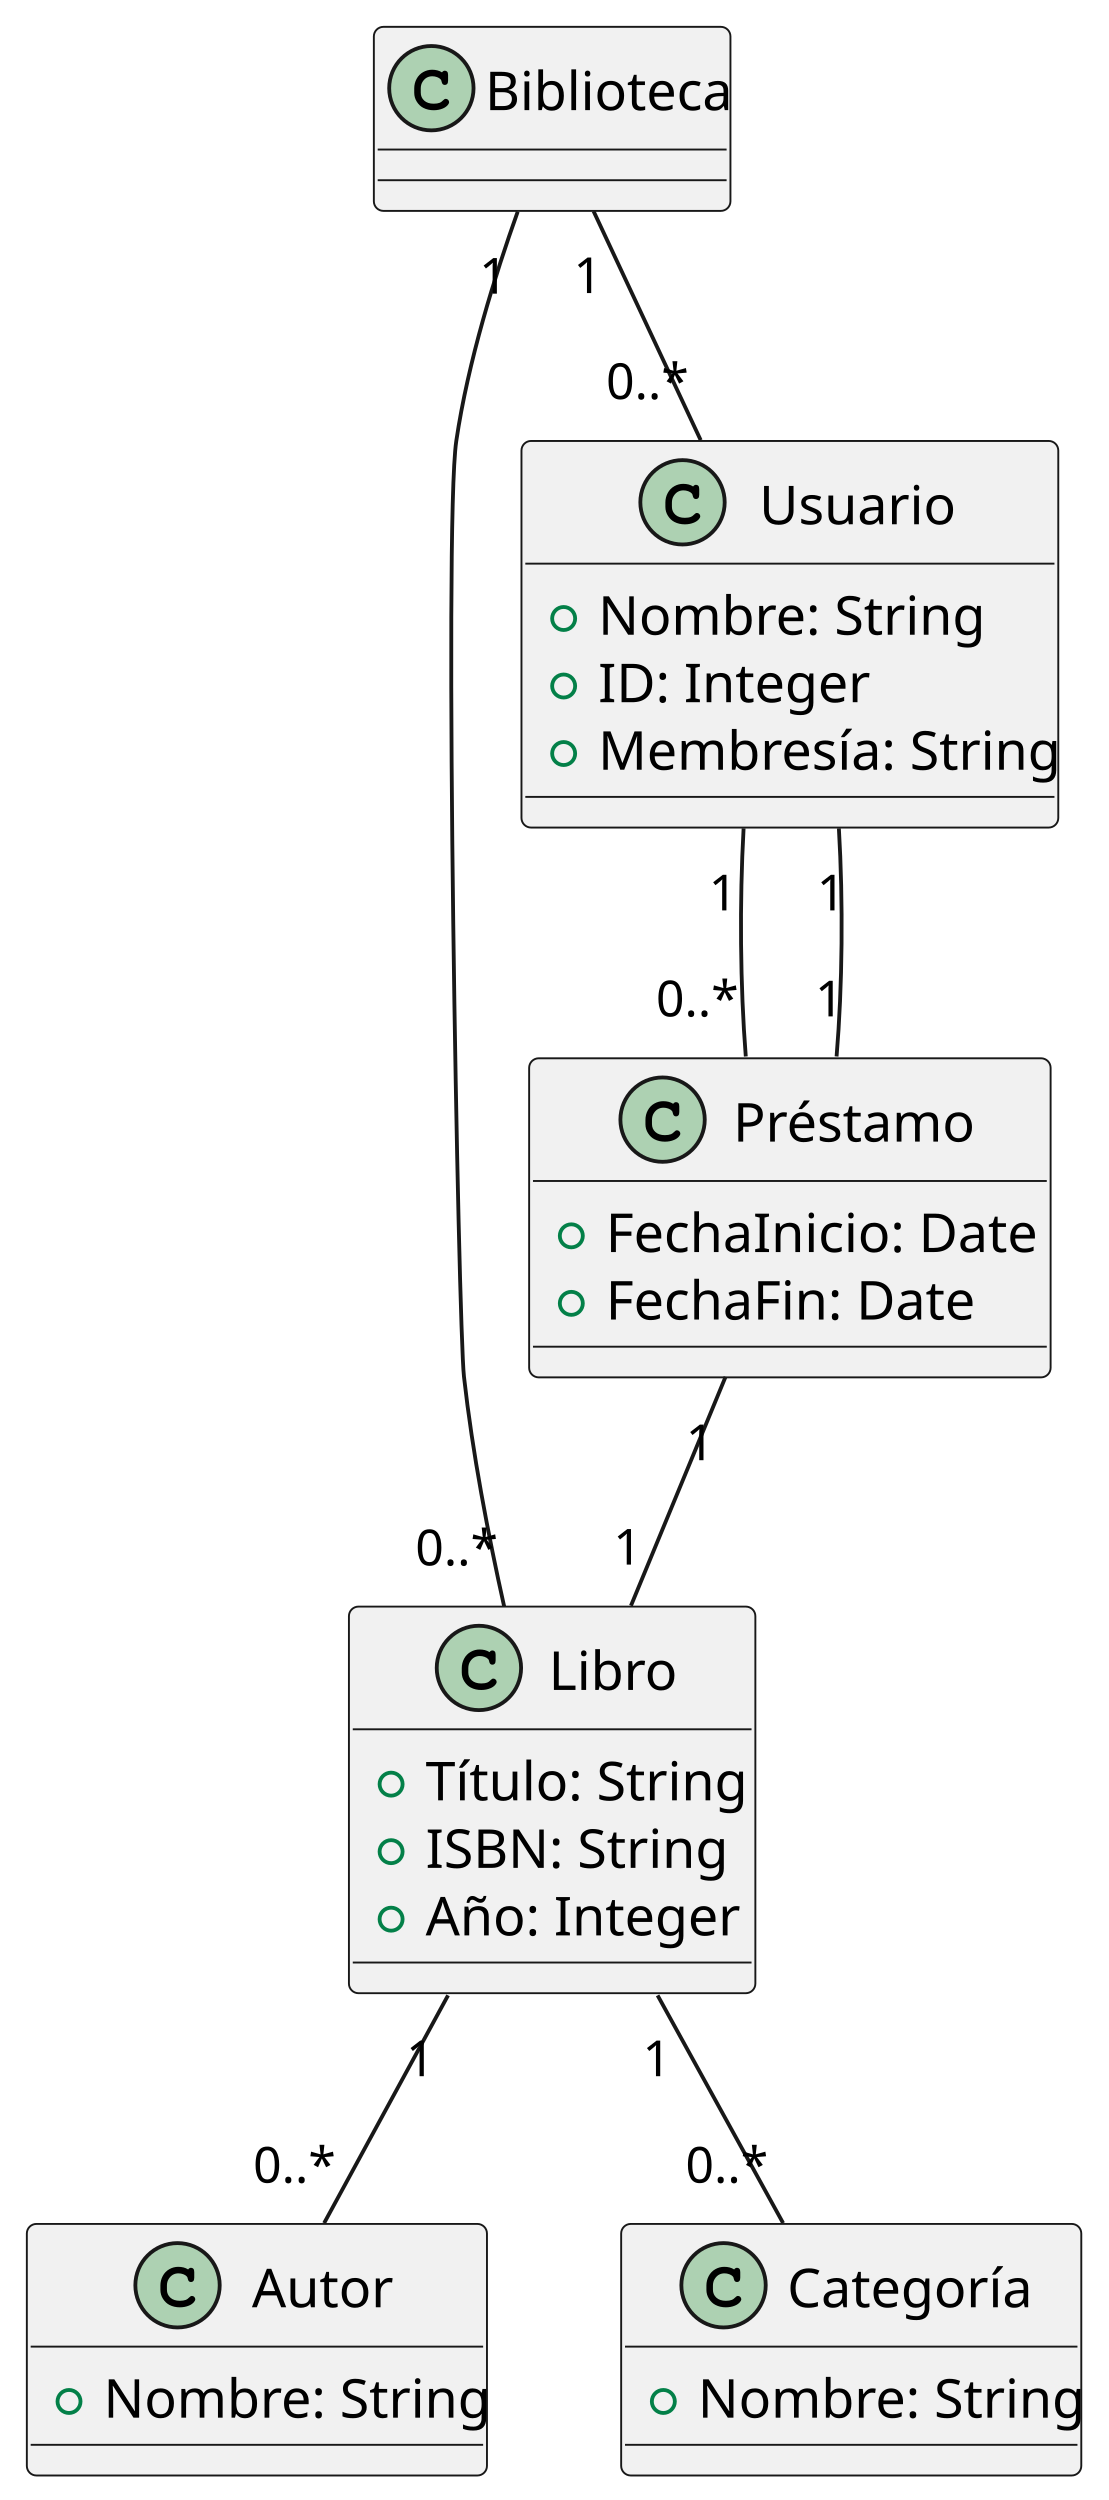
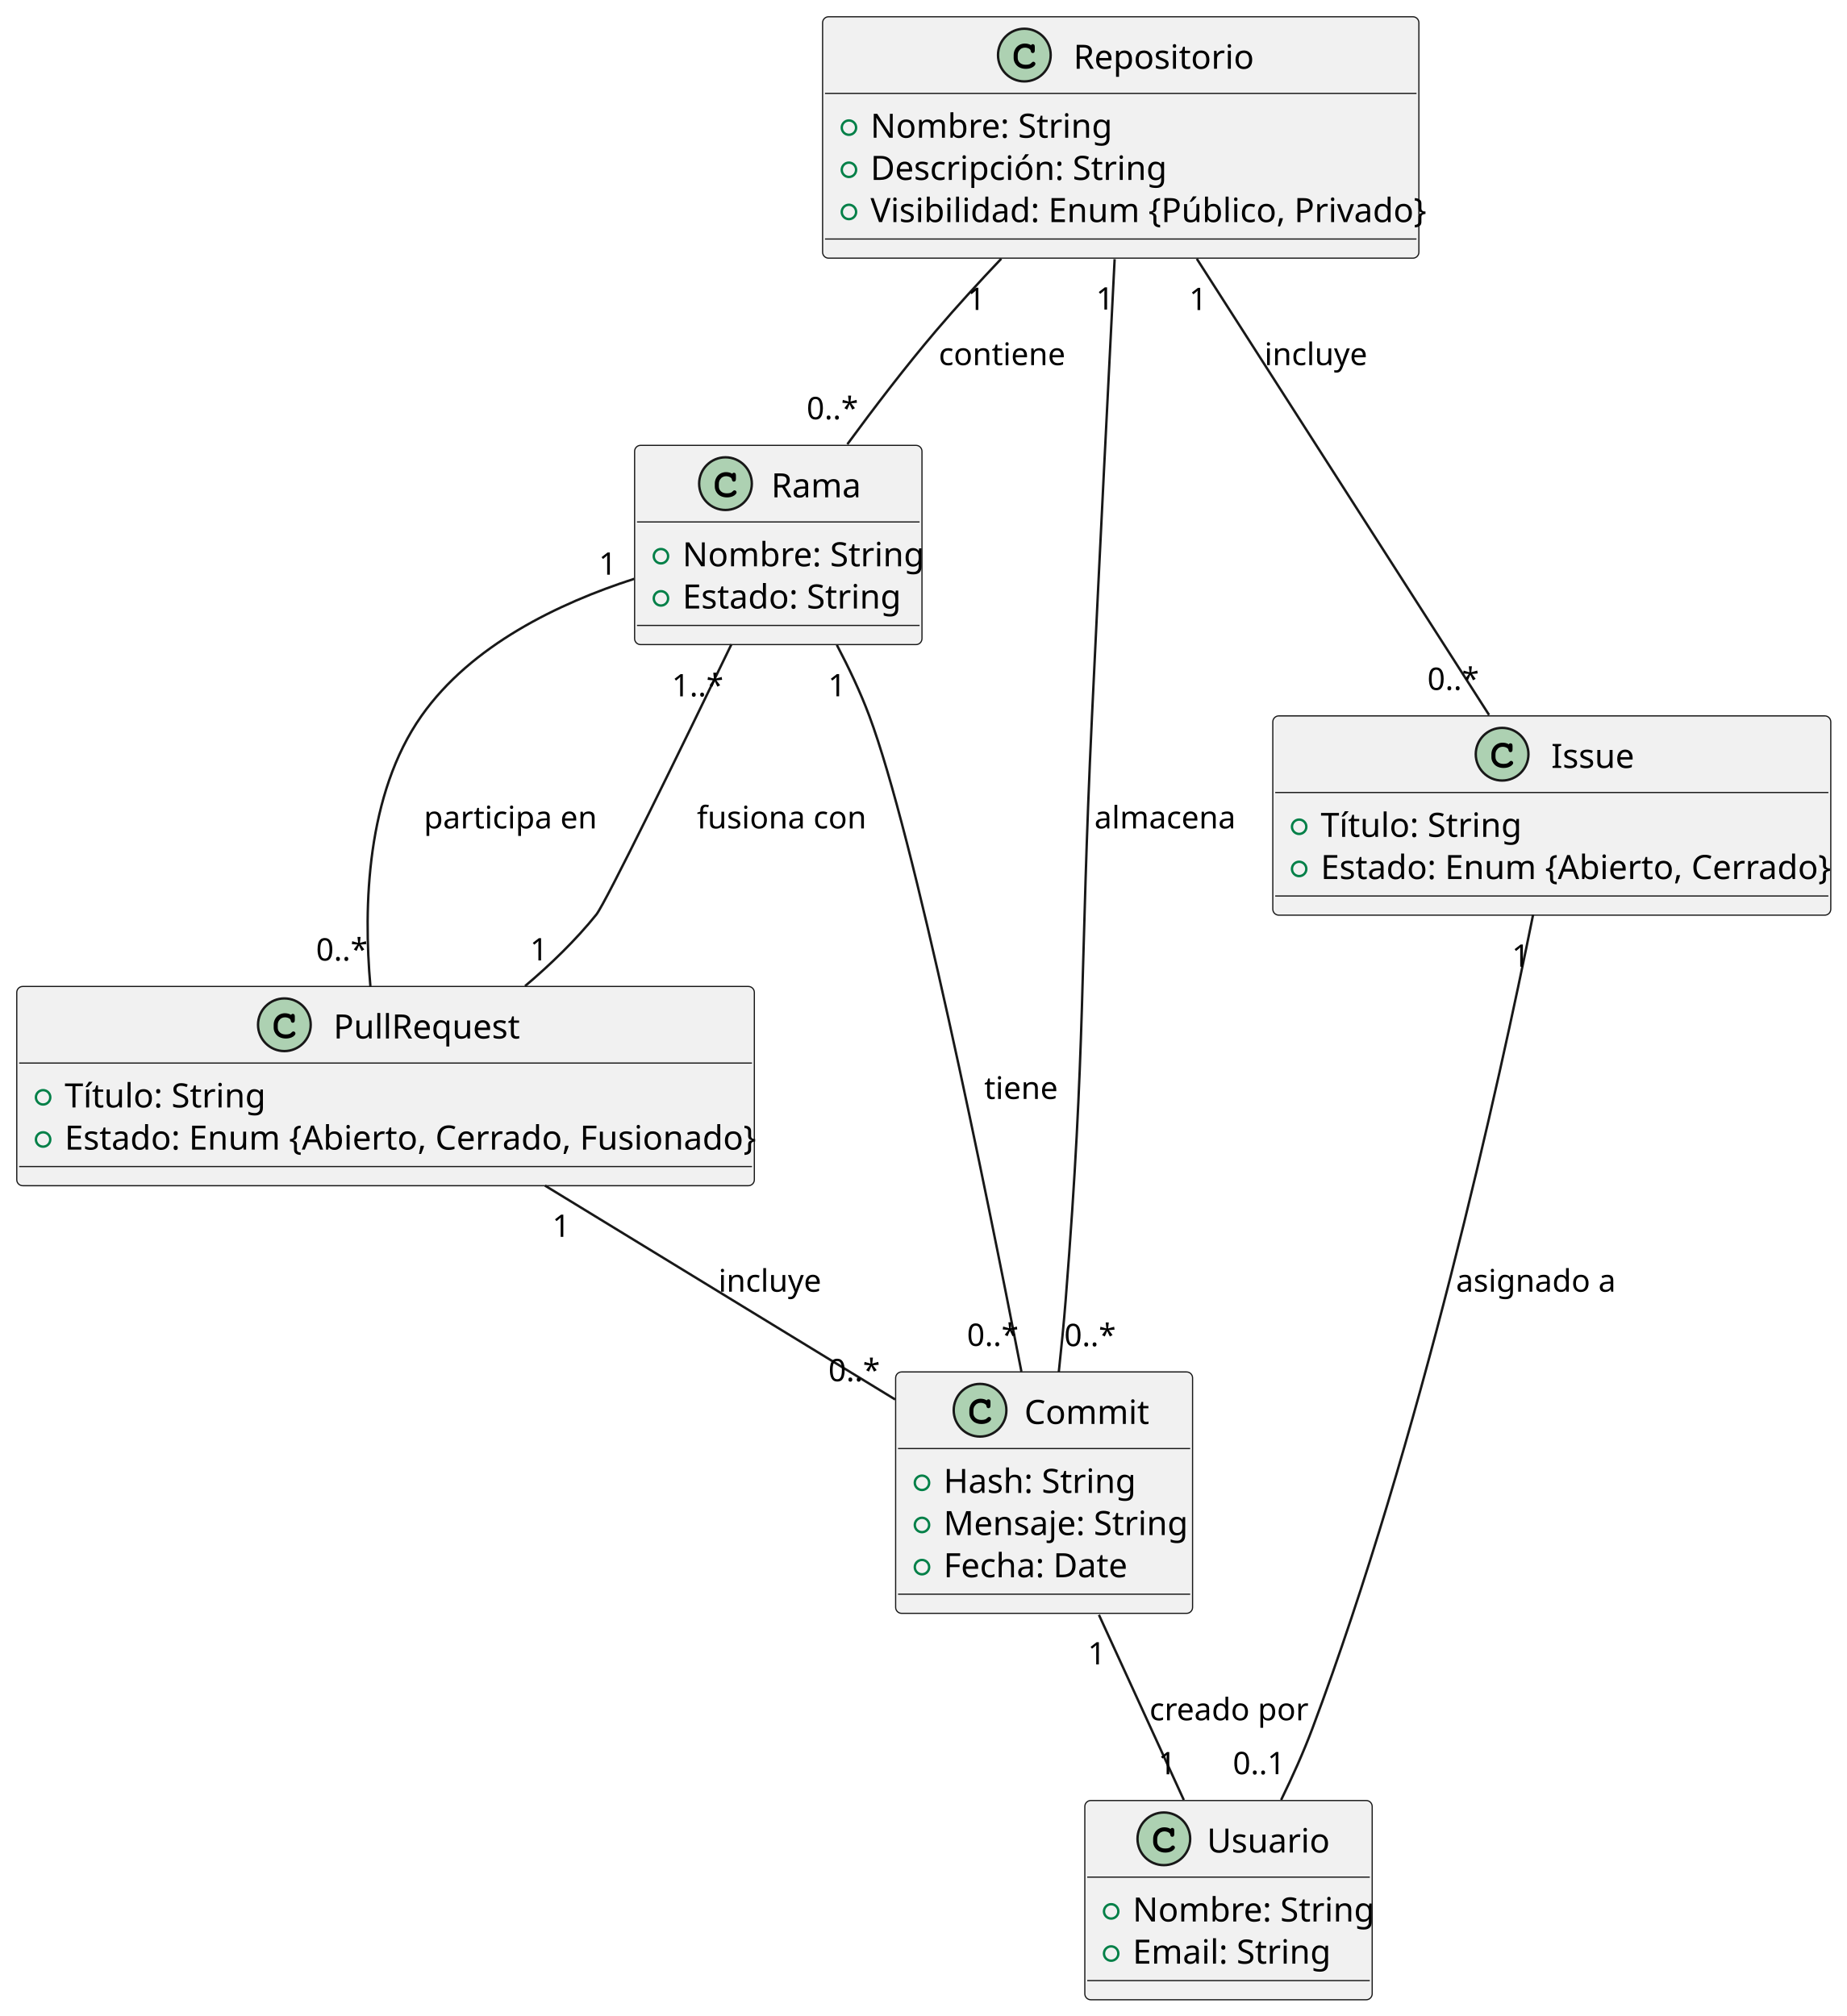
- <svg xmlns="http://www.w3.org/2000/svg" contentStyleType="text/css" height="652px" preserveAspectRatio="none" style="width:289px;height:652px;background:#FFFFFF;" version="1.1" viewBox="0 0 289 652" width="289px" zoomAndPan="magnify">
+ <svg xmlns="http://www.w3.org/2000/svg" contentStyleType="text/css" height="842px" preserveAspectRatio="none" style="width:771px;height:842px;background:#FFFFFF;" version="1.1" viewBox="0 0 771 842" width="771px" zoomAndPan="magnify">
  <defs />
  <g>
-     <g id="elem_Biblioteca">
-       <rect codeLine="1" fill="#F1F1F1" height="48" id="Biblioteca" rx="2.5" ry="2.5" style="stroke:#181818;stroke-width:0.5;" width="93" x="97.5" y="7" />
-       <ellipse cx="112.5" cy="23" fill="#ADD1B2" rx="11" ry="11" style="stroke:#181818;stroke-width:1.0;" />
-       <path d="M115.266,18.875 Q115.422,18.656 115.609,18.547 Q115.797,18.438 116.016,18.438 Q116.391,18.438 116.625,18.695 Q116.859,18.953 116.859,19.562 L116.859,21.016 Q116.859,21.625 116.625,21.891 Q116.391,22.156 116.016,22.156 Q115.672,22.156 115.469,21.953 Q115.266,21.766 115.156,21.25 Q115.109,20.891 114.922,20.703 Q114.594,20.328 113.984,20.109 Q113.375,19.891 112.75,19.891 Q111.984,19.891 111.352,20.219 Q110.719,20.547 110.227,21.297 Q109.734,22.047 109.734,23.078 L109.734,24.172 Q109.734,25.406 110.625,26.227 Q111.516,27.047 113.109,27.047 Q114.047,27.047 114.703,26.797 Q115.094,26.641 115.516,26.203 Q115.781,25.938 115.93,25.859 Q116.078,25.781 116.281,25.781 Q116.609,25.781 116.867,26.039 Q117.125,26.297 117.125,26.641 Q117.125,26.984 116.781,27.391 Q116.281,27.969 115.484,28.297 Q114.406,28.75 113.109,28.75 Q111.594,28.75 110.391,28.125 Q109.406,27.625 108.719,26.555 Q108.031,25.484 108.031,24.203 L108.031,23.047 Q108.031,21.719 108.648,20.57 Q109.266,19.422 110.359,18.805 Q111.453,18.188 112.688,18.188 Q113.422,18.188 114.07,18.352 Q114.719,18.516 115.266,18.875 Z " fill="#000000" />
-       <text fill="#000000" font-family="sans-serif" font-size="14" lengthAdjust="spacing" textLength="61" x="126.5" y="28.729">Biblioteca</text>
-       <line style="stroke:#181818;stroke-width:0.5;" x1="98.5" x2="189.5" y1="39" y2="39" />
-       <line style="stroke:#181818;stroke-width:0.5;" x1="98.5" x2="189.5" y1="47" y2="47" />
+     <g id="elem_Repositorio">
+       <rect codeLine="1" fill="#F1F1F1" height="100.828" id="Repositorio" rx="2.5" ry="2.5" style="stroke:#181818;stroke-width:0.5;" width="249" x="343.5" y="7" />
+       <ellipse cx="427.75" cy="23" fill="#ADD1B2" rx="11" ry="11" style="stroke:#181818;stroke-width:1.0;" />
+       <path d="M430.516,18.875 Q430.672,18.656 430.859,18.547 Q431.047,18.438 431.266,18.438 Q431.641,18.438 431.875,18.695 Q432.109,18.953 432.109,19.562 L432.109,21.016 Q432.109,21.625 431.875,21.891 Q431.641,22.156 431.266,22.156 Q430.922,22.156 430.719,21.953 Q430.516,21.766 430.406,21.25 Q430.359,20.891 430.172,20.703 Q429.844,20.328 429.234,20.109 Q428.625,19.891 428,19.891 Q427.234,19.891 426.602,20.219 Q425.969,20.547 425.477,21.297 Q424.984,22.047 424.984,23.078 L424.984,24.172 Q424.984,25.406 425.875,26.227 Q426.766,27.047 428.359,27.047 Q429.297,27.047 429.953,26.797 Q430.344,26.641 430.766,26.203 Q431.031,25.938 431.18,25.859 Q431.328,25.781 431.531,25.781 Q431.859,25.781 432.117,26.039 Q432.375,26.297 432.375,26.641 Q432.375,26.984 432.031,27.391 Q431.531,27.969 430.734,28.297 Q429.656,28.75 428.359,28.75 Q426.844,28.75 425.641,28.125 Q424.656,27.625 423.969,26.555 Q423.281,25.484 423.281,24.203 L423.281,23.047 Q423.281,21.719 423.898,20.57 Q424.516,19.422 425.609,18.805 Q426.703,18.188 427.938,18.188 Q428.672,18.188 429.32,18.352 Q429.969,18.516 430.516,18.875 Z " fill="#000000" />
+       <text fill="#000000" font-family="sans-serif" font-size="14" lengthAdjust="spacing" textLength="72" x="448.25" y="28.729">Repositorio</text>
+       <line style="stroke:#181818;stroke-width:0.5;" x1="344.5" x2="591.5" y1="39" y2="39" />
+       <ellipse cx="354.5" cy="53.305" fill="none" rx="3" ry="3" style="stroke:#038048;stroke-width:1.0;" />
+       <text fill="#000000" font-family="sans-serif" font-size="14" lengthAdjust="spacing" textLength="94" x="363.5" y="57.533">Nombre: String</text>
+       <ellipse cx="354.5" cy="70.914" fill="none" rx="3" ry="3" style="stroke:#038048;stroke-width:1.0;" />
+       <text fill="#000000" font-family="sans-serif" font-size="14" lengthAdjust="spacing" textLength="119" x="363.5" y="75.143">Descripción: String</text>
+       <ellipse cx="354.5" cy="88.523" fill="none" rx="3" ry="3" style="stroke:#038048;stroke-width:1.0;" />
+       <text fill="#000000" font-family="sans-serif" font-size="14" lengthAdjust="spacing" textLength="223" x="363.5" y="92.752">Visibilidad: Enum {Público, Privado}</text>
+       <line style="stroke:#181818;stroke-width:0.5;" x1="344.5" x2="591.5" y1="99.828" y2="99.828" />
    </g>
-     <g id="elem_Libro">
-       <rect codeLine="4" fill="#F1F1F1" height="100.828" id="Libro" rx="2.5" ry="2.5" style="stroke:#181818;stroke-width:0.5;" width="106" x="91" y="419" />
-       <ellipse cx="124.9" cy="435" fill="#ADD1B2" rx="11" ry="11" style="stroke:#181818;stroke-width:1.0;" />
-       <path d="M127.666,430.875 Q127.822,430.656 128.009,430.547 Q128.197,430.438 128.416,430.438 Q128.791,430.438 129.025,430.695 Q129.259,430.953 129.259,431.562 L129.259,433.016 Q129.259,433.625 129.025,433.891 Q128.791,434.156 128.416,434.156 Q128.072,434.156 127.869,433.953 Q127.666,433.766 127.556,433.25 Q127.509,432.891 127.322,432.703 Q126.994,432.328 126.384,432.109 Q125.775,431.891 125.15,431.891 Q124.384,431.891 123.752,432.219 Q123.119,432.547 122.627,433.297 Q122.134,434.047 122.134,435.078 L122.134,436.172 Q122.134,437.406 123.025,438.227 Q123.916,439.047 125.509,439.047 Q126.447,439.047 127.103,438.797 Q127.494,438.641 127.916,438.203 Q128.181,437.938 128.33,437.859 Q128.478,437.781 128.681,437.781 Q129.009,437.781 129.267,438.039 Q129.525,438.297 129.525,438.641 Q129.525,438.984 129.181,439.391 Q128.681,439.969 127.884,440.297 Q126.806,440.75 125.509,440.75 Q123.994,440.75 122.791,440.125 Q121.806,439.625 121.119,438.555 Q120.431,437.484 120.431,436.203 L120.431,435.047 Q120.431,433.719 121.048,432.57 Q121.666,431.422 122.759,430.805 Q123.853,430.188 125.088,430.188 Q125.822,430.188 126.47,430.352 Q127.119,430.516 127.666,430.875 Z " fill="#000000" />
-       <text fill="#000000" font-family="sans-serif" font-size="14" lengthAdjust="spacing" textLength="32" x="143.1" y="440.728">Libro</text>
-       <line style="stroke:#181818;stroke-width:0.5;" x1="92" x2="196" y1="451" y2="451" />
-       <ellipse cx="102" cy="465.305" fill="none" rx="3" ry="3" style="stroke:#038048;stroke-width:1.0;" />
-       <text fill="#000000" font-family="sans-serif" font-size="14" lengthAdjust="spacing" textLength="80" x="111" y="469.533">Título: String</text>
-       <ellipse cx="102" cy="482.914" fill="none" rx="3" ry="3" style="stroke:#038048;stroke-width:1.0;" />
-       <text fill="#000000" font-family="sans-serif" font-size="14" lengthAdjust="spacing" textLength="75" x="111" y="487.143">ISBN: String</text>
-       <ellipse cx="102" cy="500.523" fill="none" rx="3" ry="3" style="stroke:#038048;stroke-width:1.0;" />
-       <text fill="#000000" font-family="sans-serif" font-size="14" lengthAdjust="spacing" textLength="77" x="111" y="504.752">Año: Integer</text>
-       <line style="stroke:#181818;stroke-width:0.5;" x1="92" x2="196" y1="511.828" y2="511.828" />
+     <g id="elem_Rama">
+       <rect codeLine="7" fill="#F1F1F1" height="83.219" id="Rama" rx="2.5" ry="2.5" style="stroke:#181818;stroke-width:0.5;" width="120" x="265" y="186" />
+       <ellipse cx="302.95" cy="202" fill="#ADD1B2" rx="11" ry="11" style="stroke:#181818;stroke-width:1.0;" />
+       <path d="M305.716,197.875 Q305.872,197.656 306.059,197.547 Q306.247,197.438 306.466,197.438 Q306.841,197.438 307.075,197.695 Q307.309,197.953 307.309,198.562 L307.309,200.016 Q307.309,200.625 307.075,200.891 Q306.841,201.156 306.466,201.156 Q306.122,201.156 305.919,200.953 Q305.716,200.766 305.606,200.25 Q305.559,199.891 305.372,199.703 Q305.044,199.328 304.434,199.109 Q303.825,198.891 303.2,198.891 Q302.434,198.891 301.802,199.219 Q301.169,199.547 300.677,200.297 Q300.184,201.047 300.184,202.078 L300.184,203.172 Q300.184,204.406 301.075,205.227 Q301.966,206.047 303.559,206.047 Q304.497,206.047 305.153,205.797 Q305.544,205.641 305.966,205.203 Q306.231,204.938 306.38,204.859 Q306.528,204.781 306.731,204.781 Q307.059,204.781 307.317,205.039 Q307.575,205.297 307.575,205.641 Q307.575,205.984 307.231,206.391 Q306.731,206.969 305.934,207.297 Q304.856,207.75 303.559,207.75 Q302.044,207.75 300.841,207.125 Q299.856,206.625 299.169,205.555 Q298.481,204.484 298.481,203.203 L298.481,202.047 Q298.481,200.719 299.098,199.57 Q299.716,198.422 300.809,197.805 Q301.903,197.188 303.137,197.188 Q303.872,197.188 304.52,197.352 Q305.169,197.516 305.716,197.875 Z " fill="#000000" />
+       <text fill="#000000" font-family="sans-serif" font-size="14" lengthAdjust="spacing" textLength="37" x="322.05" y="207.728">Rama</text>
+       <line style="stroke:#181818;stroke-width:0.5;" x1="266" x2="384" y1="218" y2="218" />
+       <ellipse cx="276" cy="232.305" fill="none" rx="3" ry="3" style="stroke:#038048;stroke-width:1.0;" />
+       <text fill="#000000" font-family="sans-serif" font-size="14" lengthAdjust="spacing" textLength="94" x="285" y="236.533">Nombre: String</text>
+       <ellipse cx="276" cy="249.914" fill="none" rx="3" ry="3" style="stroke:#038048;stroke-width:1.0;" />
+       <text fill="#000000" font-family="sans-serif" font-size="14" lengthAdjust="spacing" textLength="89" x="285" y="254.143">Estado: String</text>
+       <line style="stroke:#181818;stroke-width:0.5;" x1="266" x2="384" y1="261.219" y2="261.219" />
+     </g>
+     <g id="elem_PullRequest">
+       <rect codeLine="12" fill="#F1F1F1" height="83.219" id="PullRequest" rx="2.5" ry="2.5" style="stroke:#181818;stroke-width:0.5;" width="308" x="7" y="412" />
+       <ellipse cx="118.75" cy="428" fill="#ADD1B2" rx="11" ry="11" style="stroke:#181818;stroke-width:1.0;" />
+       <path d="M121.516,423.875 Q121.672,423.656 121.859,423.547 Q122.047,423.438 122.266,423.438 Q122.641,423.438 122.875,423.695 Q123.109,423.953 123.109,424.562 L123.109,426.016 Q123.109,426.625 122.875,426.891 Q122.641,427.156 122.266,427.156 Q121.922,427.156 121.719,426.953 Q121.516,426.766 121.406,426.25 Q121.359,425.891 121.172,425.703 Q120.844,425.328 120.234,425.109 Q119.625,424.891 119,424.891 Q118.234,424.891 117.602,425.219 Q116.969,425.547 116.477,426.297 Q115.984,427.047 115.984,428.078 L115.984,429.172 Q115.984,430.406 116.875,431.227 Q117.766,432.047 119.359,432.047 Q120.297,432.047 120.953,431.797 Q121.344,431.641 121.766,431.203 Q122.031,430.938 122.18,430.859 Q122.328,430.781 122.531,430.781 Q122.859,430.781 123.117,431.039 Q123.375,431.297 123.375,431.641 Q123.375,431.984 123.031,432.391 Q122.531,432.969 121.734,433.297 Q120.656,433.75 119.359,433.75 Q117.844,433.75 116.641,433.125 Q115.656,432.625 114.969,431.555 Q114.281,430.484 114.281,429.203 L114.281,428.047 Q114.281,426.719 114.898,425.57 Q115.516,424.422 116.609,423.805 Q117.703,423.188 118.938,423.188 Q119.672,423.188 120.32,423.352 Q120.969,423.516 121.516,423.875 Z " fill="#000000" />
+       <text fill="#000000" font-family="sans-serif" font-size="14" lengthAdjust="spacing" textLength="76" x="139.25" y="433.728">PullRequest</text>
+       <line style="stroke:#181818;stroke-width:0.5;" x1="8" x2="314" y1="444" y2="444" />
+       <ellipse cx="18" cy="458.305" fill="none" rx="3" ry="3" style="stroke:#038048;stroke-width:1.0;" />
+       <text fill="#000000" font-family="sans-serif" font-size="14" lengthAdjust="spacing" textLength="80" x="27" y="462.533">Título: String</text>
+       <ellipse cx="18" cy="475.914" fill="none" rx="3" ry="3" style="stroke:#038048;stroke-width:1.0;" />
+       <text fill="#000000" font-family="sans-serif" font-size="14" lengthAdjust="spacing" textLength="282" x="27" y="480.143">Estado: Enum {Abierto, Cerrado, Fusionado}</text>
+       <line style="stroke:#181818;stroke-width:0.5;" x1="8" x2="314" y1="487.219" y2="487.219" />
+     </g>
+     <g id="elem_Commit">
+       <rect codeLine="17" fill="#F1F1F1" height="100.828" id="Commit" rx="2.5" ry="2.5" style="stroke:#181818;stroke-width:0.5;" width="124" x="374" y="573" />
+       <ellipse cx="409.25" cy="589" fill="#ADD1B2" rx="11" ry="11" style="stroke:#181818;stroke-width:1.0;" />
+       <path d="M412.016,584.875 Q412.172,584.656 412.359,584.547 Q412.547,584.438 412.766,584.438 Q413.141,584.438 413.375,584.695 Q413.609,584.953 413.609,585.562 L413.609,587.016 Q413.609,587.625 413.375,587.891 Q413.141,588.156 412.766,588.156 Q412.422,588.156 412.219,587.953 Q412.016,587.766 411.906,587.25 Q411.859,586.891 411.672,586.703 Q411.344,586.328 410.734,586.109 Q410.125,585.891 409.5,585.891 Q408.734,585.891 408.102,586.219 Q407.469,586.547 406.977,587.297 Q406.484,588.047 406.484,589.078 L406.484,590.172 Q406.484,591.406 407.375,592.227 Q408.266,593.047 409.859,593.047 Q410.797,593.047 411.453,592.797 Q411.844,592.641 412.266,592.203 Q412.531,591.938 412.68,591.859 Q412.828,591.781 413.031,591.781 Q413.359,591.781 413.617,592.039 Q413.875,592.297 413.875,592.641 Q413.875,592.984 413.531,593.391 Q413.031,593.969 412.234,594.297 Q411.156,594.75 409.859,594.75 Q408.344,594.75 407.141,594.125 Q406.156,593.625 405.469,592.555 Q404.781,591.484 404.781,590.203 L404.781,589.047 Q404.781,587.719 405.398,586.57 Q406.016,585.422 407.109,584.805 Q408.203,584.188 409.438,584.188 Q410.172,584.188 410.82,584.352 Q411.469,584.516 412.016,584.875 Z " fill="#000000" />
+       <text fill="#000000" font-family="sans-serif" font-size="14" lengthAdjust="spacing" textLength="47" x="427.75" y="594.729">Commit</text>
+       <line style="stroke:#181818;stroke-width:0.5;" x1="375" x2="497" y1="605" y2="605" />
+       <ellipse cx="385" cy="619.305" fill="none" rx="3" ry="3" style="stroke:#038048;stroke-width:1.0;" />
+       <text fill="#000000" font-family="sans-serif" font-size="14" lengthAdjust="spacing" textLength="77" x="394" y="623.533">Hash: String</text>
+       <ellipse cx="385" cy="636.914" fill="none" rx="3" ry="3" style="stroke:#038048;stroke-width:1.0;" />
+       <text fill="#000000" font-family="sans-serif" font-size="14" lengthAdjust="spacing" textLength="98" x="394" y="641.143">Mensaje: String</text>
+       <ellipse cx="385" cy="654.523" fill="none" rx="3" ry="3" style="stroke:#038048;stroke-width:1.0;" />
+       <text fill="#000000" font-family="sans-serif" font-size="14" lengthAdjust="spacing" textLength="78" x="394" y="658.752">Fecha: Date</text>
+       <line style="stroke:#181818;stroke-width:0.5;" x1="375" x2="497" y1="665.828" y2="665.828" />
    </g>
    <g id="elem_Usuario">
-       <rect codeLine="10" fill="#F1F1F1" height="100.828" id="Usuario" rx="2.5" ry="2.5" style="stroke:#181818;stroke-width:0.5;" width="140" x="136" y="115" />
-       <ellipse cx="178" cy="131" fill="#ADD1B2" rx="11" ry="11" style="stroke:#181818;stroke-width:1.0;" />
-       <path d="M180.766,126.875 Q180.922,126.656 181.109,126.547 Q181.297,126.438 181.516,126.438 Q181.891,126.438 182.125,126.695 Q182.359,126.953 182.359,127.562 L182.359,129.016 Q182.359,129.625 182.125,129.891 Q181.891,130.156 181.516,130.156 Q181.172,130.156 180.969,129.953 Q180.766,129.766 180.656,129.25 Q180.609,128.891 180.422,128.703 Q180.094,128.328 179.484,128.109 Q178.875,127.891 178.25,127.891 Q177.484,127.891 176.852,128.219 Q176.219,128.547 175.727,129.297 Q175.234,130.047 175.234,131.078 L175.234,132.172 Q175.234,133.406 176.125,134.227 Q177.016,135.047 178.609,135.047 Q179.547,135.047 180.203,134.797 Q180.594,134.641 181.016,134.203 Q181.281,133.938 181.43,133.859 Q181.578,133.781 181.781,133.781 Q182.109,133.781 182.367,134.039 Q182.625,134.297 182.625,134.641 Q182.625,134.984 182.281,135.391 Q181.781,135.969 180.984,136.297 Q179.906,136.75 178.609,136.75 Q177.094,136.75 175.891,136.125 Q174.906,135.625 174.219,134.555 Q173.531,133.484 173.531,132.203 L173.531,131.047 Q173.531,129.719 174.148,128.57 Q174.766,127.422 175.859,126.805 Q176.953,126.188 178.188,126.188 Q178.922,126.188 179.57,126.352 Q180.219,126.516 180.766,126.875 Z " fill="#000000" />
-       <text fill="#000000" font-family="sans-serif" font-size="14" lengthAdjust="spacing" textLength="48" x="198" y="136.728">Usuario</text>
-       <line style="stroke:#181818;stroke-width:0.5;" x1="137" x2="275" y1="147" y2="147" />
-       <ellipse cx="147" cy="161.305" fill="none" rx="3" ry="3" style="stroke:#038048;stroke-width:1.0;" />
-       <text fill="#000000" font-family="sans-serif" font-size="14" lengthAdjust="spacing" textLength="94" x="156" y="165.533">Nombre: String</text>
-       <ellipse cx="147" cy="178.914" fill="none" rx="3" ry="3" style="stroke:#038048;stroke-width:1.0;" />
-       <text fill="#000000" font-family="sans-serif" font-size="14" lengthAdjust="spacing" textLength="65" x="156" y="183.143">ID: Integer</text>
-       <ellipse cx="147" cy="196.523" fill="none" rx="3" ry="3" style="stroke:#038048;stroke-width:1.0;" />
-       <text fill="#000000" font-family="sans-serif" font-size="14" lengthAdjust="spacing" textLength="114" x="156" y="200.752">Membresía: String</text>
-       <line style="stroke:#181818;stroke-width:0.5;" x1="137" x2="275" y1="207.828" y2="207.828" />
+       <rect codeLine="23" fill="#F1F1F1" height="83.219" id="Usuario" rx="2.5" ry="2.5" style="stroke:#181818;stroke-width:0.5;" width="120" x="453" y="752" />
+       <ellipse cx="486" cy="768" fill="#ADD1B2" rx="11" ry="11" style="stroke:#181818;stroke-width:1.0;" />
+       <path d="M488.766,763.875 Q488.922,763.656 489.109,763.547 Q489.297,763.438 489.516,763.438 Q489.891,763.438 490.125,763.695 Q490.359,763.953 490.359,764.562 L490.359,766.016 Q490.359,766.625 490.125,766.891 Q489.891,767.156 489.516,767.156 Q489.172,767.156 488.969,766.953 Q488.766,766.766 488.656,766.25 Q488.609,765.891 488.422,765.703 Q488.094,765.328 487.484,765.109 Q486.875,764.891 486.25,764.891 Q485.484,764.891 484.852,765.219 Q484.219,765.547 483.727,766.297 Q483.234,767.047 483.234,768.078 L483.234,769.172 Q483.234,770.406 484.125,771.227 Q485.016,772.047 486.609,772.047 Q487.547,772.047 488.203,771.797 Q488.594,771.641 489.016,771.203 Q489.281,770.938 489.43,770.859 Q489.578,770.781 489.781,770.781 Q490.109,770.781 490.367,771.039 Q490.625,771.297 490.625,771.641 Q490.625,771.984 490.281,772.391 Q489.781,772.969 488.984,773.297 Q487.906,773.75 486.609,773.75 Q485.094,773.75 483.891,773.125 Q482.906,772.625 482.219,771.555 Q481.531,770.484 481.531,769.203 L481.531,768.047 Q481.531,766.719 482.148,765.57 Q482.766,764.422 483.859,763.805 Q484.953,763.188 486.188,763.188 Q486.922,763.188 487.57,763.352 Q488.219,763.516 488.766,763.875 Z " fill="#000000" />
+       <text fill="#000000" font-family="sans-serif" font-size="14" lengthAdjust="spacing" textLength="48" x="504" y="773.729">Usuario</text>
+       <line style="stroke:#181818;stroke-width:0.5;" x1="454" x2="572" y1="784" y2="784" />
+       <ellipse cx="464" cy="798.305" fill="none" rx="3" ry="3" style="stroke:#038048;stroke-width:1.0;" />
+       <text fill="#000000" font-family="sans-serif" font-size="14" lengthAdjust="spacing" textLength="94" x="473" y="802.533">Nombre: String</text>
+       <ellipse cx="464" cy="815.914" fill="none" rx="3" ry="3" style="stroke:#038048;stroke-width:1.0;" />
+       <text fill="#000000" font-family="sans-serif" font-size="14" lengthAdjust="spacing" textLength="79" x="473" y="820.143">Email: String</text>
+       <line style="stroke:#181818;stroke-width:0.5;" x1="454" x2="572" y1="827.219" y2="827.219" />
    </g>
-     <g id="elem_Autor">
-       <rect codeLine="16" fill="#F1F1F1" height="65.609" id="Autor" rx="2.5" ry="2.5" style="stroke:#181818;stroke-width:0.5;" width="120" x="7" y="580" />
-       <ellipse cx="46.3" cy="596" fill="#ADD1B2" rx="11" ry="11" style="stroke:#181818;stroke-width:1.0;" />
-       <path d="M49.066,591.875 Q49.222,591.656 49.409,591.547 Q49.597,591.438 49.816,591.438 Q50.191,591.438 50.425,591.695 Q50.659,591.953 50.659,592.562 L50.659,594.016 Q50.659,594.625 50.425,594.891 Q50.191,595.156 49.816,595.156 Q49.472,595.156 49.269,594.953 Q49.066,594.766 48.956,594.25 Q48.909,593.891 48.722,593.703 Q48.394,593.328 47.784,593.109 Q47.175,592.891 46.55,592.891 Q45.784,592.891 45.152,593.219 Q44.519,593.547 44.027,594.297 Q43.534,595.047 43.534,596.078 L43.534,597.172 Q43.534,598.406 44.425,599.227 Q45.316,600.047 46.909,600.047 Q47.847,600.047 48.503,599.797 Q48.894,599.641 49.316,599.203 Q49.581,598.938 49.73,598.859 Q49.878,598.781 50.081,598.781 Q50.409,598.781 50.667,599.039 Q50.925,599.297 50.925,599.641 Q50.925,599.984 50.581,600.391 Q50.081,600.969 49.284,601.297 Q48.206,601.75 46.909,601.75 Q45.394,601.75 44.191,601.125 Q43.206,600.625 42.519,599.555 Q41.831,598.484 41.831,597.203 L41.831,596.047 Q41.831,594.719 42.448,593.57 Q43.066,592.422 44.159,591.805 Q45.253,591.188 46.487,591.188 Q47.222,591.188 47.87,591.352 Q48.519,591.516 49.066,591.875 Z " fill="#000000" />
-       <text fill="#000000" font-family="sans-serif" font-size="14" lengthAdjust="spacing" textLength="34" x="65.7" y="601.729">Autor</text>
-       <line style="stroke:#181818;stroke-width:0.5;" x1="8" x2="126" y1="612" y2="612" />
-       <ellipse cx="18" cy="626.305" fill="none" rx="3" ry="3" style="stroke:#038048;stroke-width:1.0;" />
-       <text fill="#000000" font-family="sans-serif" font-size="14" lengthAdjust="spacing" textLength="94" x="27" y="630.533">Nombre: String</text>
-       <line style="stroke:#181818;stroke-width:0.5;" x1="8" x2="126" y1="637.609" y2="637.609" />
+     <g id="elem_Issue">
+       <rect codeLine="28" fill="#F1F1F1" height="83.219" id="Issue" rx="2.5" ry="2.5" style="stroke:#181818;stroke-width:0.5;" width="233" x="531.5" y="299" />
+       <ellipse cx="627.25" cy="315" fill="#ADD1B2" rx="11" ry="11" style="stroke:#181818;stroke-width:1.0;" />
+       <path d="M630.016,310.875 Q630.172,310.656 630.359,310.547 Q630.547,310.438 630.766,310.438 Q631.141,310.438 631.375,310.695 Q631.609,310.953 631.609,311.562 L631.609,313.016 Q631.609,313.625 631.375,313.891 Q631.141,314.156 630.766,314.156 Q630.422,314.156 630.219,313.953 Q630.016,313.766 629.906,313.25 Q629.859,312.891 629.672,312.703 Q629.344,312.328 628.734,312.109 Q628.125,311.891 627.5,311.891 Q626.734,311.891 626.102,312.219 Q625.469,312.547 624.977,313.297 Q624.484,314.047 624.484,315.078 L624.484,316.172 Q624.484,317.406 625.375,318.227 Q626.266,319.047 627.859,319.047 Q628.797,319.047 629.453,318.797 Q629.844,318.641 630.266,318.203 Q630.531,317.938 630.68,317.859 Q630.828,317.781 631.031,317.781 Q631.359,317.781 631.617,318.039 Q631.875,318.297 631.875,318.641 Q631.875,318.984 631.531,319.391 Q631.031,319.969 630.234,320.297 Q629.156,320.75 627.859,320.75 Q626.344,320.75 625.141,320.125 Q624.156,319.625 623.469,318.555 Q622.781,317.484 622.781,316.203 L622.781,315.047 Q622.781,313.719 623.398,312.57 Q624.016,311.422 625.109,310.805 Q626.203,310.188 627.438,310.188 Q628.172,310.188 628.82,310.352 Q629.469,310.516 630.016,310.875 Z " fill="#000000" />
+       <text fill="#000000" font-family="sans-serif" font-size="14" lengthAdjust="spacing" textLength="33" x="647.75" y="320.728">Issue</text>
+       <line style="stroke:#181818;stroke-width:0.5;" x1="532.5" x2="763.5" y1="331" y2="331" />
+       <ellipse cx="542.5" cy="345.305" fill="none" rx="3" ry="3" style="stroke:#038048;stroke-width:1.0;" />
+       <text fill="#000000" font-family="sans-serif" font-size="14" lengthAdjust="spacing" textLength="80" x="551.5" y="349.533">Título: String</text>
+       <ellipse cx="542.5" cy="362.914" fill="none" rx="3" ry="3" style="stroke:#038048;stroke-width:1.0;" />
+       <text fill="#000000" font-family="sans-serif" font-size="14" lengthAdjust="spacing" textLength="207" x="551.5" y="367.143">Estado: Enum {Abierto, Cerrado}</text>
+       <line style="stroke:#181818;stroke-width:0.5;" x1="532.5" x2="763.5" y1="374.219" y2="374.219" />
    </g>
-     <g id="elem_Préstamo">
-       <rect codeLine="20" fill="#F1F1F1" height="83.219" id="Préstamo" rx="2.5" ry="2.5" style="stroke:#181818;stroke-width:0.5;" width="136" x="138" y="276" />
-       <ellipse cx="172.8" cy="292" fill="#ADD1B2" rx="11" ry="11" style="stroke:#181818;stroke-width:1.0;" />
-       <path d="M175.566,287.875 Q175.722,287.656 175.909,287.547 Q176.097,287.438 176.316,287.438 Q176.691,287.438 176.925,287.695 Q177.159,287.953 177.159,288.562 L177.159,290.016 Q177.159,290.625 176.925,290.891 Q176.691,291.156 176.316,291.156 Q175.972,291.156 175.769,290.953 Q175.566,290.766 175.456,290.25 Q175.409,289.891 175.222,289.703 Q174.894,289.328 174.284,289.109 Q173.675,288.891 173.05,288.891 Q172.284,288.891 171.652,289.219 Q171.019,289.547 170.527,290.297 Q170.034,291.047 170.034,292.078 L170.034,293.172 Q170.034,294.406 170.925,295.227 Q171.816,296.047 173.409,296.047 Q174.347,296.047 175.003,295.797 Q175.394,295.641 175.816,295.203 Q176.081,294.938 176.23,294.859 Q176.378,294.781 176.581,294.781 Q176.909,294.781 177.167,295.039 Q177.425,295.297 177.425,295.641 Q177.425,295.984 177.081,296.391 Q176.581,296.969 175.784,297.297 Q174.706,297.75 173.409,297.75 Q171.894,297.75 170.691,297.125 Q169.706,296.625 169.019,295.555 Q168.331,294.484 168.331,293.203 L168.331,292.047 Q168.331,290.719 168.948,289.57 Q169.566,288.422 170.659,287.805 Q171.753,287.188 172.988,287.188 Q173.722,287.188 174.37,287.352 Q175.019,287.516 175.566,287.875 Z " fill="#000000" />
-       <text fill="#000000" font-family="sans-serif" font-size="14" lengthAdjust="spacing" textLength="60" x="191.2" y="297.728">Préstamo</text>
-       <line style="stroke:#181818;stroke-width:0.5;" x1="139" x2="273" y1="308" y2="308" />
-       <ellipse cx="149" cy="322.305" fill="none" rx="3" ry="3" style="stroke:#038048;stroke-width:1.0;" />
-       <text fill="#000000" font-family="sans-serif" font-size="14" lengthAdjust="spacing" textLength="110" x="158" y="326.533">FechaInicio: Date</text>
-       <ellipse cx="149" cy="339.914" fill="none" rx="3" ry="3" style="stroke:#038048;stroke-width:1.0;" />
-       <text fill="#000000" font-family="sans-serif" font-size="14" lengthAdjust="spacing" textLength="98" x="158" y="344.143">FechaFin: Date</text>
-       <line style="stroke:#181818;stroke-width:0.5;" x1="139" x2="273" y1="351.219" y2="351.219" />
+     <g id="link_Repositorio_Rama">
+       <path codeLine="33" d="M418.11,108.05 C408.87,117.78 399.47,128.05 391,138 C378.21,153.03 365.02,170.3 353.83,185.56 " fill="none" id="Repositorio-Rama" style="stroke:#181818;stroke-width:1.0;" />
+       <text fill="#000000" font-family="sans-serif" font-size="13" lengthAdjust="spacing" textLength="49" x="392" y="152.495">contiene</text>
+       <text fill="#000000" font-family="sans-serif" font-size="13" lengthAdjust="spacing" textLength="7" x="403.936" y="129.448">1</text>
+       <text fill="#000000" font-family="sans-serif" font-size="13" lengthAdjust="spacing" textLength="20" x="336.831" y="175.107">0..*</text>
    </g>
-     <g id="elem_Categoría">
-       <rect codeLine="25" fill="#F1F1F1" height="65.609" id="Categoría" rx="2.5" ry="2.5" style="stroke:#181818;stroke-width:0.5;" width="120" x="162" y="580" />
-       <ellipse cx="188.7" cy="596" fill="#ADD1B2" rx="11" ry="11" style="stroke:#181818;stroke-width:1.0;" />
-       <path d="M191.466,591.875 Q191.622,591.656 191.809,591.547 Q191.997,591.438 192.216,591.438 Q192.591,591.438 192.825,591.695 Q193.059,591.953 193.059,592.562 L193.059,594.016 Q193.059,594.625 192.825,594.891 Q192.591,595.156 192.216,595.156 Q191.872,595.156 191.669,594.953 Q191.466,594.766 191.356,594.25 Q191.309,593.891 191.122,593.703 Q190.794,593.328 190.184,593.109 Q189.575,592.891 188.95,592.891 Q188.184,592.891 187.552,593.219 Q186.919,593.547 186.427,594.297 Q185.934,595.047 185.934,596.078 L185.934,597.172 Q185.934,598.406 186.825,599.227 Q187.716,600.047 189.309,600.047 Q190.247,600.047 190.903,599.797 Q191.294,599.641 191.716,599.203 Q191.981,598.938 192.13,598.859 Q192.278,598.781 192.481,598.781 Q192.809,598.781 193.067,599.039 Q193.325,599.297 193.325,599.641 Q193.325,599.984 192.981,600.391 Q192.481,600.969 191.684,601.297 Q190.606,601.75 189.309,601.75 Q187.794,601.75 186.591,601.125 Q185.606,600.625 184.919,599.555 Q184.231,598.484 184.231,597.203 L184.231,596.047 Q184.231,594.719 184.848,593.57 Q185.466,592.422 186.559,591.805 Q187.653,591.188 188.887,591.188 Q189.622,591.188 190.27,591.352 Q190.919,591.516 191.466,591.875 Z " fill="#000000" />
-       <text fill="#000000" font-family="sans-serif" font-size="14" lengthAdjust="spacing" textLength="62" x="205.3" y="601.729">Categoría</text>
-       <line style="stroke:#181818;stroke-width:0.5;" x1="163" x2="281" y1="612" y2="612" />
-       <ellipse cx="173" cy="626.305" fill="none" rx="3" ry="3" style="stroke:#038048;stroke-width:1.0;" />
-       <text fill="#000000" font-family="sans-serif" font-size="14" lengthAdjust="spacing" textLength="94" x="182" y="630.533">Nombre: String</text>
-       <line style="stroke:#181818;stroke-width:0.5;" x1="163" x2="281" y1="637.609" y2="637.609" />
+     <g id="link_Repositorio_Commit">
+       <path codeLine="34" d="M465.45,108.24 C462.97,156.87 459.13,233.02 456,299 C450.85,407.43 453.55,434.78 445,543 C444.23,552.69 443.21,563.03 442.14,572.93 " fill="none" id="Repositorio-Commit" style="stroke:#181818;stroke-width:1.0;" />
+       <text fill="#000000" font-family="sans-serif" font-size="13" lengthAdjust="spacing" textLength="56" x="457" y="345.995">almacena</text>
+       <text fill="#000000" font-family="sans-serif" font-size="13" lengthAdjust="spacing" textLength="7" x="457.675" y="129.295">1</text>
+       <text fill="#000000" font-family="sans-serif" font-size="13" lengthAdjust="spacing" textLength="20" x="444.41" y="562.226">0..*</text>
    </g>
-     <g id="link_Biblioteca_Libro">
-       <path codeLine="29" d="M135.02,55.2 C129.16,71.61 122.05,94.31 119,115 C115.66,137.7 119.56,346.01 121,359 C123.2,378.79 127.32,400.29 131.48,418.95 " fill="none" id="Biblioteca-Libro" style="stroke:#181818;stroke-width:1.0;" />
-       <text fill="#000000" font-family="sans-serif" font-size="13" lengthAdjust="spacing" textLength="7" x="124.978" y="76.587">1</text>
-       <text fill="#000000" font-family="sans-serif" font-size="13" lengthAdjust="spacing" textLength="20" x="108.313" y="408.248">0..*</text>
+     <g id="link_Repositorio_Issue">
+       <path codeLine="35" d="M499.77,108.09 C534.48,162.29 589.47,248.12 621.81,298.61 " fill="none" id="Repositorio-Issue" style="stroke:#181818;stroke-width:1.0;" />
+       <text fill="#000000" font-family="sans-serif" font-size="13" lengthAdjust="spacing" textLength="41" x="528" y="152.495">incluye</text>
+       <text fill="#000000" font-family="sans-serif" font-size="13" lengthAdjust="spacing" textLength="7" x="496.569" y="129.493">1</text>
+       <text fill="#000000" font-family="sans-serif" font-size="13" lengthAdjust="spacing" textLength="20" x="596.042" y="288.164">0..*</text>
    </g>
-     <g id="link_Biblioteca_Usuario">
-       <path codeLine="30" d="M154.8,55.08 C162.5,71.54 173.15,94.3 182.74,114.8 " fill="none" id="Biblioteca-Usuario" style="stroke:#181818;stroke-width:1.0;" />
-       <text fill="#000000" font-family="sans-serif" font-size="13" lengthAdjust="spacing" textLength="7" x="149.579" y="76.438">1</text>
-       <text fill="#000000" font-family="sans-serif" font-size="13" lengthAdjust="spacing" textLength="20" x="158.063" y="104.077">0..*</text>
+     <g id="link_Rama_Commit">
+       <path codeLine="36" d="M349.45,269.37 C354.44,278.87 359.3,289.1 363,299 C381.64,348.81 411.4,495.21 426.52,572.85 " fill="none" id="Rama-Commit" style="stroke:#181818;stroke-width:1.0;" />
+       <text fill="#000000" font-family="sans-serif" font-size="13" lengthAdjust="spacing" textLength="28" x="411" y="458.995">tiene</text>
+       <text fill="#000000" font-family="sans-serif" font-size="13" lengthAdjust="spacing" textLength="7" x="345.789" y="290.824">1</text>
+       <text fill="#000000" font-family="sans-serif" font-size="13" lengthAdjust="spacing" textLength="20" x="403.781" y="562.134">0..*</text>
    </g>
-     <g id="link_Libro_Autor">
-       <path codeLine="31" d="M116.85,520.39 C106.11,540.12 94.08,562.23 84.53,579.79 " fill="none" id="Libro-Autor" style="stroke:#181818;stroke-width:1.0;" />
-       <text fill="#000000" font-family="sans-serif" font-size="13" lengthAdjust="spacing" textLength="7" x="105.923" y="541.464">1</text>
-       <text fill="#000000" font-family="sans-serif" font-size="13" lengthAdjust="spacing" textLength="20" x="66.013" y="569.245">0..*</text>
+     <g id="link_Rama_PullRequest">
+       <path codeLine="37" d="M264.81,241.76 C233.17,251.97 196.75,269.51 176,299 C152.97,331.74 151.72,378.59 154.67,411.9 " fill="none" id="Rama-PullRequest" style="stroke:#181818;stroke-width:1.0;" />
+       <text fill="#000000" font-family="sans-serif" font-size="13" lengthAdjust="spacing" textLength="67" x="177" y="345.995">participa en</text>
+       <text fill="#000000" font-family="sans-serif" font-size="13" lengthAdjust="spacing" textLength="7" x="250.048" y="240.026">1</text>
+       <text fill="#000000" font-family="sans-serif" font-size="13" lengthAdjust="spacing" textLength="20" x="131.965" y="401.191">0..*</text>
    </g>
-     <g id="link_Libro_Categoría">
-       <path codeLine="32" d="M171.5,520.39 C182.38,540.12 194.57,562.23 204.24,579.79 " fill="none" id="Libro-Categoría" style="stroke:#181818;stroke-width:1.0;" />
-       <text fill="#000000" font-family="sans-serif" font-size="13" lengthAdjust="spacing" textLength="7" x="167.575" y="541.464">1</text>
-       <text fill="#000000" font-family="sans-serif" font-size="13" lengthAdjust="spacing" textLength="20" x="178.775" y="569.245">0..*</text>
+     <g id="link_PullRequest_Rama">
+       <path codeLine="39" d="M219.26,411.84 C229.94,402.79 240.41,392.68 249,382 C252.9,377.15 284.23,312.93 305.43,269.11 " fill="none" id="PullRequest-Rama" style="stroke:#181818;stroke-width:1.0;" />
+       <text fill="#000000" font-family="sans-serif" font-size="13" lengthAdjust="spacing" textLength="66" x="291" y="345.995">fusiona con</text>
+       <text fill="#000000" font-family="sans-serif" font-size="13" lengthAdjust="spacing" textLength="7" x="221.33" y="401.121">1</text>
+       <text fill="#000000" font-family="sans-serif" font-size="13" lengthAdjust="spacing" textLength="20" x="280.533" y="290.833">1..*</text>
    </g>
-     <g id="link_Usuario_Préstamo">
-       <path codeLine="33" d="M193.93,216.03 C192.86,235.32 193.05,257.15 194.5,275.53 " fill="none" id="Usuario-Préstamo" style="stroke:#181818;stroke-width:1.0;" />
-       <text fill="#000000" font-family="sans-serif" font-size="13" lengthAdjust="spacing" textLength="7" x="184.838" y="237.425">1</text>
-       <text fill="#000000" font-family="sans-serif" font-size="13" lengthAdjust="spacing" textLength="20" x="171.073" y="265.072">0..*</text>
+     <g id="link_PullRequest_Commit">
+       <path codeLine="38" d="M227.57,495.17 C272.08,522.36 330.24,557.89 373.81,584.51 " fill="none" id="PullRequest-Commit" style="stroke:#181818;stroke-width:1.0;" />
+       <text fill="#000000" font-family="sans-serif" font-size="13" lengthAdjust="spacing" textLength="41" x="300" y="539.495">incluye</text>
+       <text fill="#000000" font-family="sans-serif" font-size="13" lengthAdjust="spacing" textLength="7" x="230.622" y="516.592">1</text>
+       <text fill="#000000" font-family="sans-serif" font-size="13" lengthAdjust="spacing" textLength="20" x="345.914" y="576.894">0..*</text>
    </g>
-     <g id="link_Préstamo_Usuario">
-       <path codeLine="35" d="M218.18,275.53 C219.71,257.15 219.91,235.32 218.78,216.03 " fill="none" id="Préstamo-Usuario" style="stroke:#181818;stroke-width:1.0;" />
-       <text fill="#000000" font-family="sans-serif" font-size="13" lengthAdjust="spacing" textLength="7" x="212.563" y="265.072">1</text>
-       <text fill="#000000" font-family="sans-serif" font-size="13" lengthAdjust="spacing" textLength="7" x="213.027" y="237.425">1</text>
+     <g id="link_Commit_Usuario">
+       <path codeLine="40" d="M458.89,674.45 C470.2,699.11 483.66,728.49 494.33,751.77 " fill="none" id="Commit-Usuario" style="stroke:#181818;stroke-width:1.0;" />
+       <text fill="#000000" font-family="sans-serif" font-size="13" lengthAdjust="spacing" textLength="61" x="480" y="718.495">creado por</text>
+       <text fill="#000000" font-family="sans-serif" font-size="13" lengthAdjust="spacing" textLength="7" x="454.253" y="695.162">1</text>
+       <text fill="#000000" font-family="sans-serif" font-size="13" lengthAdjust="spacing" textLength="7" x="483.658" y="741.04">1</text>
    </g>
-     <g id="link_Préstamo_Libro">
-       <path codeLine="34" d="M189.22,359.09 C181.62,377.49 172.56,399.41 164.55,418.78 " fill="none" id="Préstamo-Libro" style="stroke:#181818;stroke-width:1.0;" />
-       <text fill="#000000" font-family="sans-serif" font-size="13" lengthAdjust="spacing" textLength="7" x="178.861" y="380.81">1</text>
-       <text fill="#000000" font-family="sans-serif" font-size="13" lengthAdjust="spacing" textLength="7" x="159.948" y="408.054">1</text>
+     <g id="link_Issue_Usuario">
+       <path codeLine="41" d="M640.19,382.05 C625.98,452.53 593.16,601.61 548,722 C544.3,731.85 539.67,742.15 534.98,751.75 " fill="none" id="Issue-Usuario" style="stroke:#181818;stroke-width:1.0;" />
+       <text fill="#000000" font-family="sans-serif" font-size="13" lengthAdjust="spacing" textLength="63" x="608" y="539.495">asignado a</text>
+       <text fill="#000000" font-family="sans-serif" font-size="13" lengthAdjust="spacing" textLength="7" x="631.317" y="403.763">1</text>
+       <text fill="#000000" font-family="sans-serif" font-size="13" lengthAdjust="spacing" textLength="22" x="514.799" y="741.016">0..1</text>
    </g>
  </g>
</svg>
